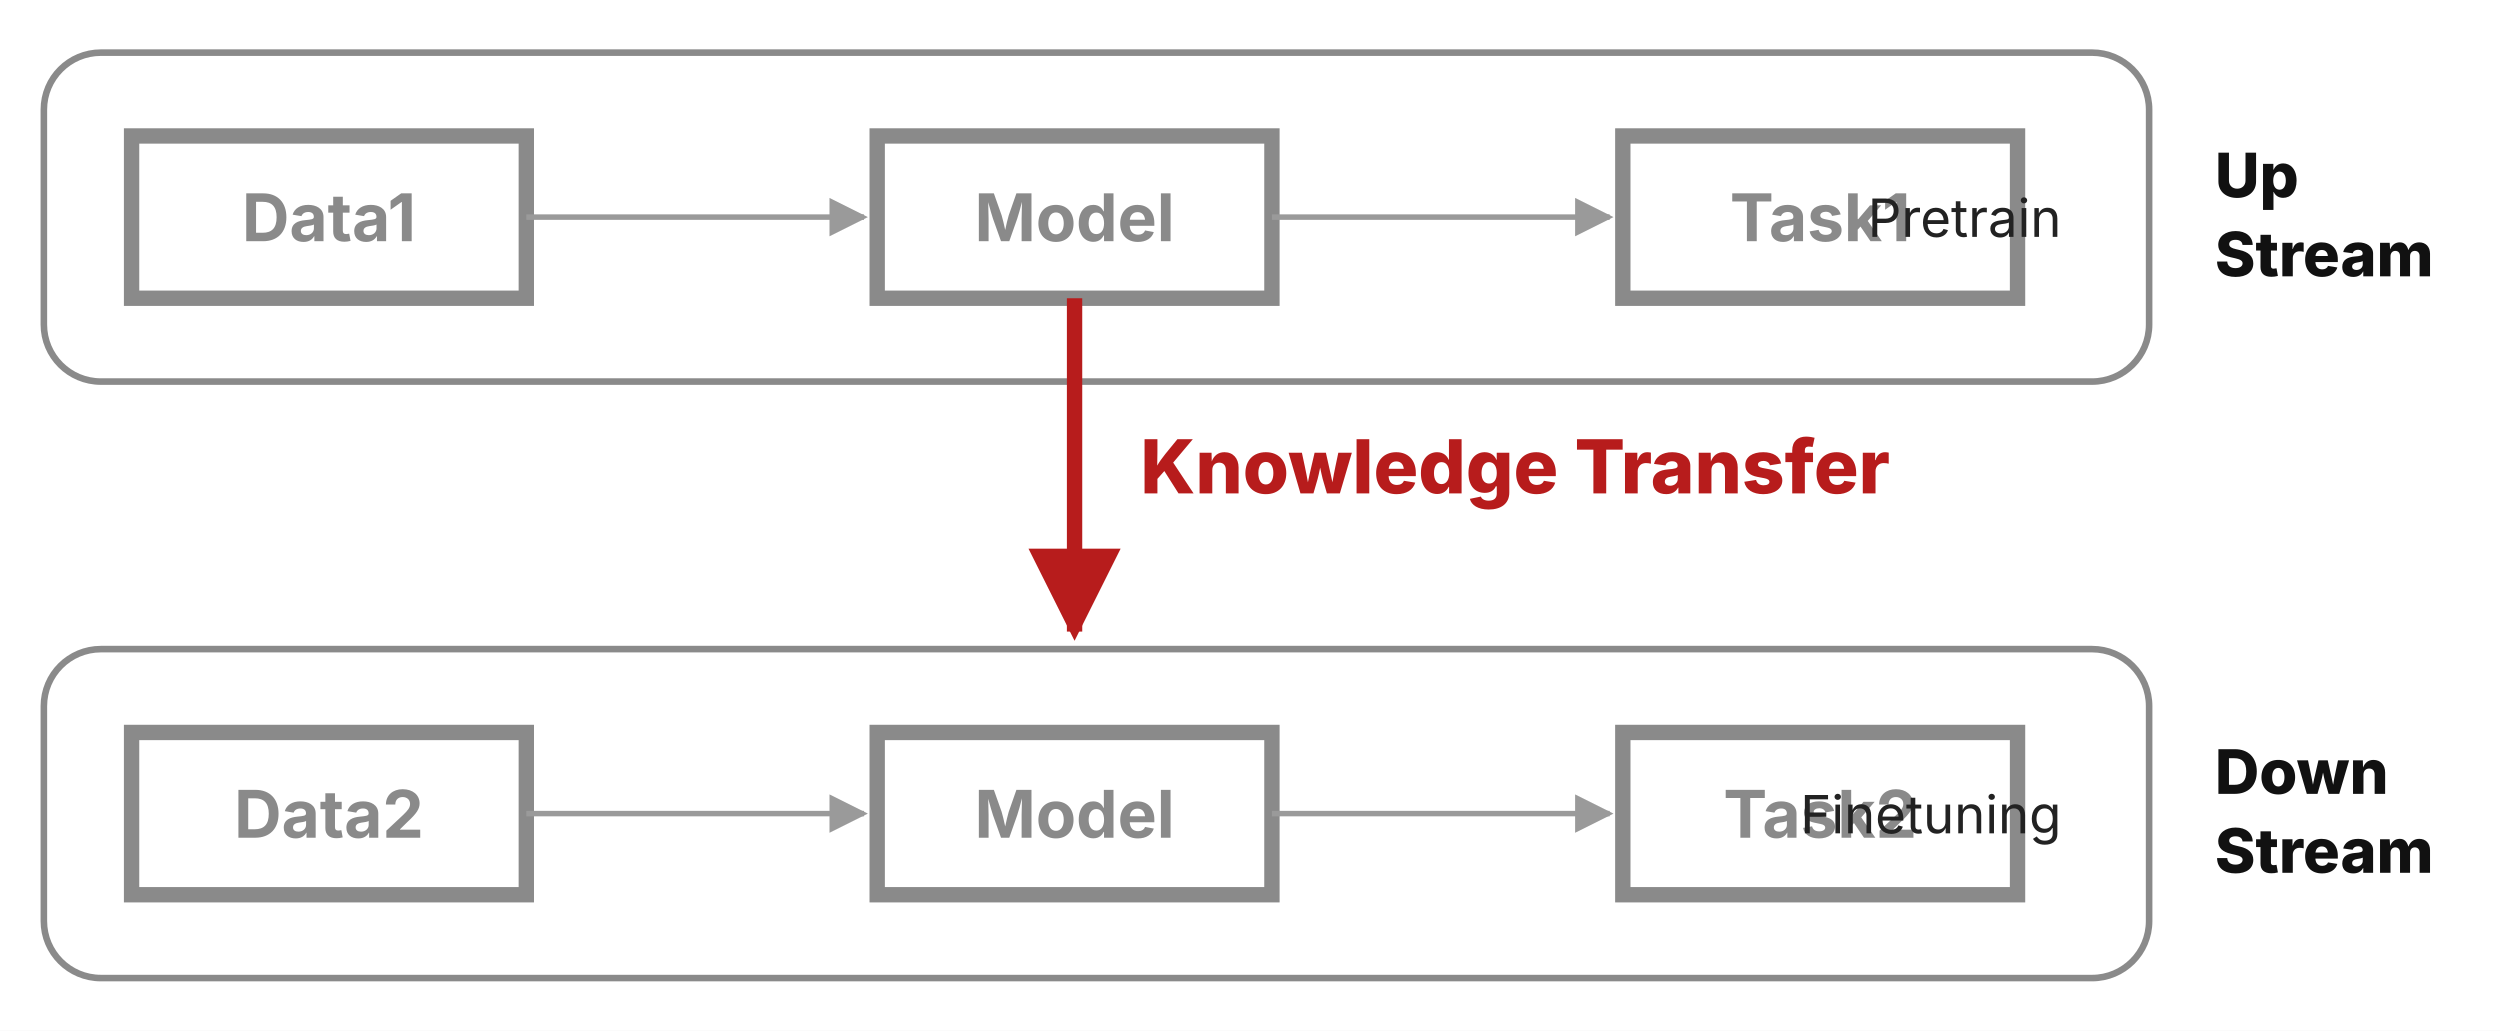
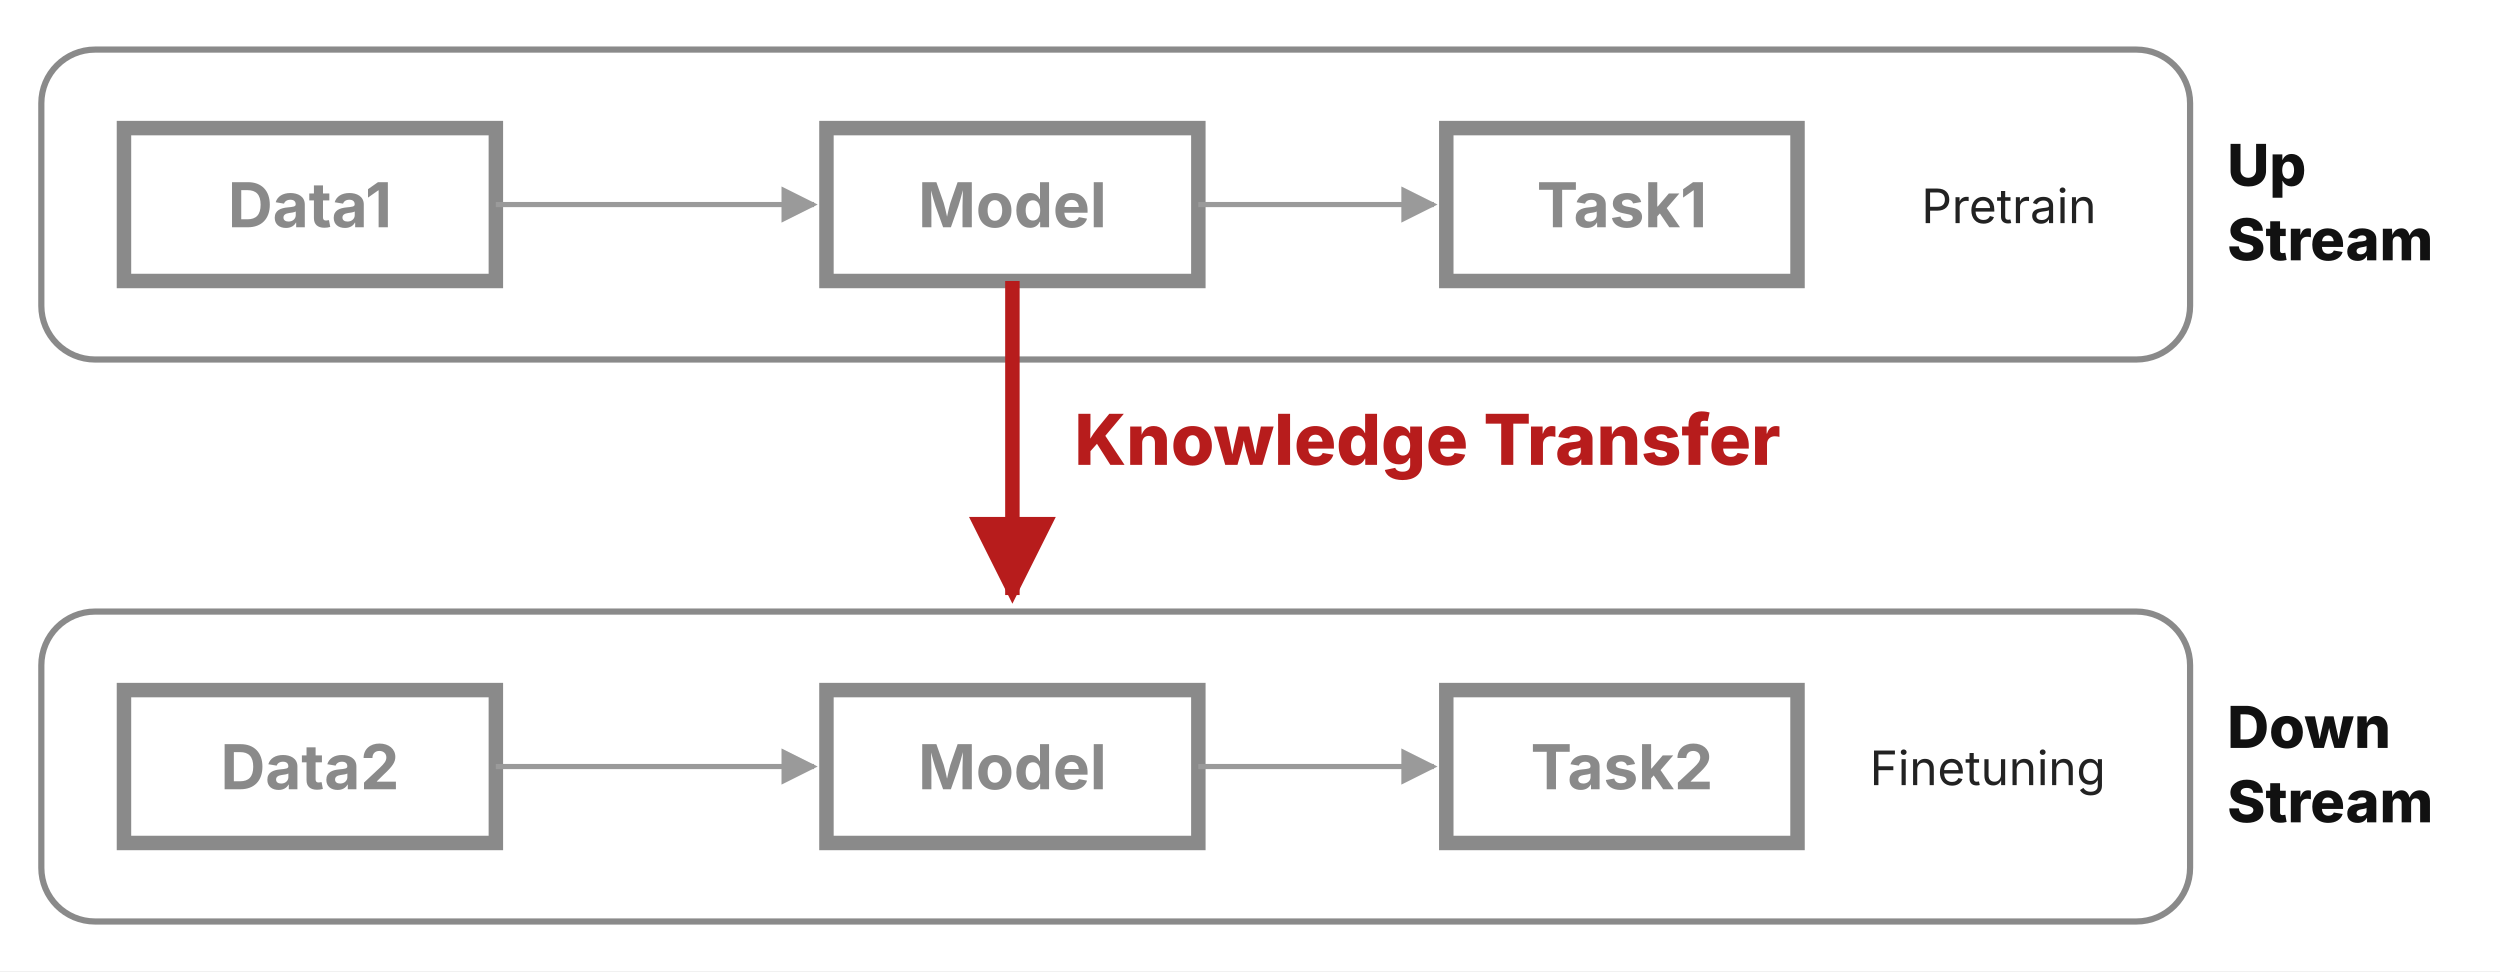
- <svg xmlns="http://www.w3.org/2000/svg" viewBox="0 0 1140 470" font-family="Pretendard,-apple-system,'Apple SD Gothic Neo',sans-serif">
-   <rect width="1140" height="470" fill="#ffffff" />
+ <svg xmlns="http://www.w3.org/2000/svg" viewBox="0 0 1210 470" font-family="Pretendard,-apple-system,'Apple SD Gothic Neo',sans-serif">
+   <rect width="1210" height="470" fill="#ffffff" />
  <defs>
    <marker id="arrG" viewBox="0 0 10 10" refX="9" refY="5" markerWidth="7" markerHeight="7" orient="auto-start-reverse">
      <path d="M0,0 L10,5 L0,10 z" fill="#9a9a9a" />
    </marker>
    <marker id="arrR" viewBox="0 0 10 10" refX="9" refY="5" markerWidth="6" markerHeight="6" orient="auto-start-reverse">
      <path d="M0,0 L10,5 L0,10 z" fill="#b71c1c" />
    </marker>
  </defs>
-   <rect x="20" y="24" width="960" height="150" rx="26" fill="none" stroke="#8a8a8a" stroke-width="3" />
+   <rect x="20" y="24" width="1040" height="150" rx="26" fill="none" stroke="#8a8a8a" stroke-width="3" />
  <g font-size="30" font-weight="700" fill="#8a8a8a" text-anchor="middle">
    <rect x="60" y="62" width="180" height="74" fill="none" stroke="#8a8a8a" stroke-width="7" />
    <text x="150" y="110">Data1</text>
    <rect x="400" y="62" width="180" height="74" fill="none" stroke="#8a8a8a" stroke-width="7" />
    <text x="490" y="110">Model</text>
-     <rect x="740" y="62" width="180" height="74" fill="none" stroke="#8a8a8a" stroke-width="7" />
-     <text x="830" y="110">Task1</text>
+     <rect x="700" y="62" width="170" height="74" fill="none" stroke="#8a8a8a" stroke-width="7" />
+     <text x="785" y="110">Task1</text>
  </g>
  <g stroke="#9a9a9a" stroke-width="2.5" marker-end="url(#arrG)">
    <line x1="240" y1="99" x2="394" y2="99" />
-     <line x1="580" y1="99" x2="734" y2="99" />
+     <line x1="580" y1="99" x2="694" y2="99" />
  </g>
-   <text x="940" y="108" font-size="24" fill="#222" text-anchor="end">Pretrain</text>
-   <text x="1010" y="90" font-size="28" font-weight="800" fill="#111">Up</text>
-   <text x="1010" y="126" font-size="28" font-weight="800" fill="#111">Stream</text>
+   <text x="930" y="108" font-size="23" fill="#222">Pretrain</text>
+   <text x="1078" y="90" font-size="28" font-weight="800" fill="#111">Up</text>
+   <text x="1078" y="126" font-size="28" font-weight="800" fill="#111">Stream</text>
  <line x1="490" y1="136" x2="490" y2="288" stroke="#b71c1c" stroke-width="7" marker-end="url(#arrR)" />
  <text x="520" y="225" font-size="34" font-weight="800" fill="#b71c1c">Knowledge Transfer</text>
-   <rect x="20" y="296" width="960" height="150" rx="26" fill="none" stroke="#8a8a8a" stroke-width="3" />
+   <rect x="20" y="296" width="1040" height="150" rx="26" fill="none" stroke="#8a8a8a" stroke-width="3" />
  <g font-size="30" font-weight="700" fill="#8a8a8a" text-anchor="middle">
    <rect x="60" y="334" width="180" height="74" fill="none" stroke="#8a8a8a" stroke-width="7" />
    <text x="150" y="382">Data2</text>
    <rect x="400" y="334" width="180" height="74" fill="none" stroke="#8a8a8a" stroke-width="7" />
    <text x="490" y="382">Model</text>
-     <rect x="740" y="334" width="180" height="74" fill="none" stroke="#8a8a8a" stroke-width="7" />
-     <text x="830" y="382">Task2</text>
+     <rect x="700" y="334" width="170" height="74" fill="none" stroke="#8a8a8a" stroke-width="7" />
+     <text x="785" y="382">Task2</text>
  </g>
  <g stroke="#9a9a9a" stroke-width="2.5" marker-end="url(#arrG)">
    <line x1="240" y1="371" x2="394" y2="371" />
-     <line x1="580" y1="371" x2="734" y2="371" />
+     <line x1="580" y1="371" x2="694" y2="371" />
  </g>
-   <text x="940" y="380" font-size="24" fill="#222" text-anchor="end">Finetuning</text>
-   <text x="1010" y="362" font-size="28" font-weight="800" fill="#111">Down</text>
-   <text x="1010" y="398" font-size="28" font-weight="800" fill="#111">Stream</text>
+   <text x="905" y="380" font-size="23" fill="#222">Finetuning</text>
+   <text x="1078" y="362" font-size="28" font-weight="800" fill="#111">Down</text>
+   <text x="1078" y="398" font-size="28" font-weight="800" fill="#111">Stream</text>
</svg>
